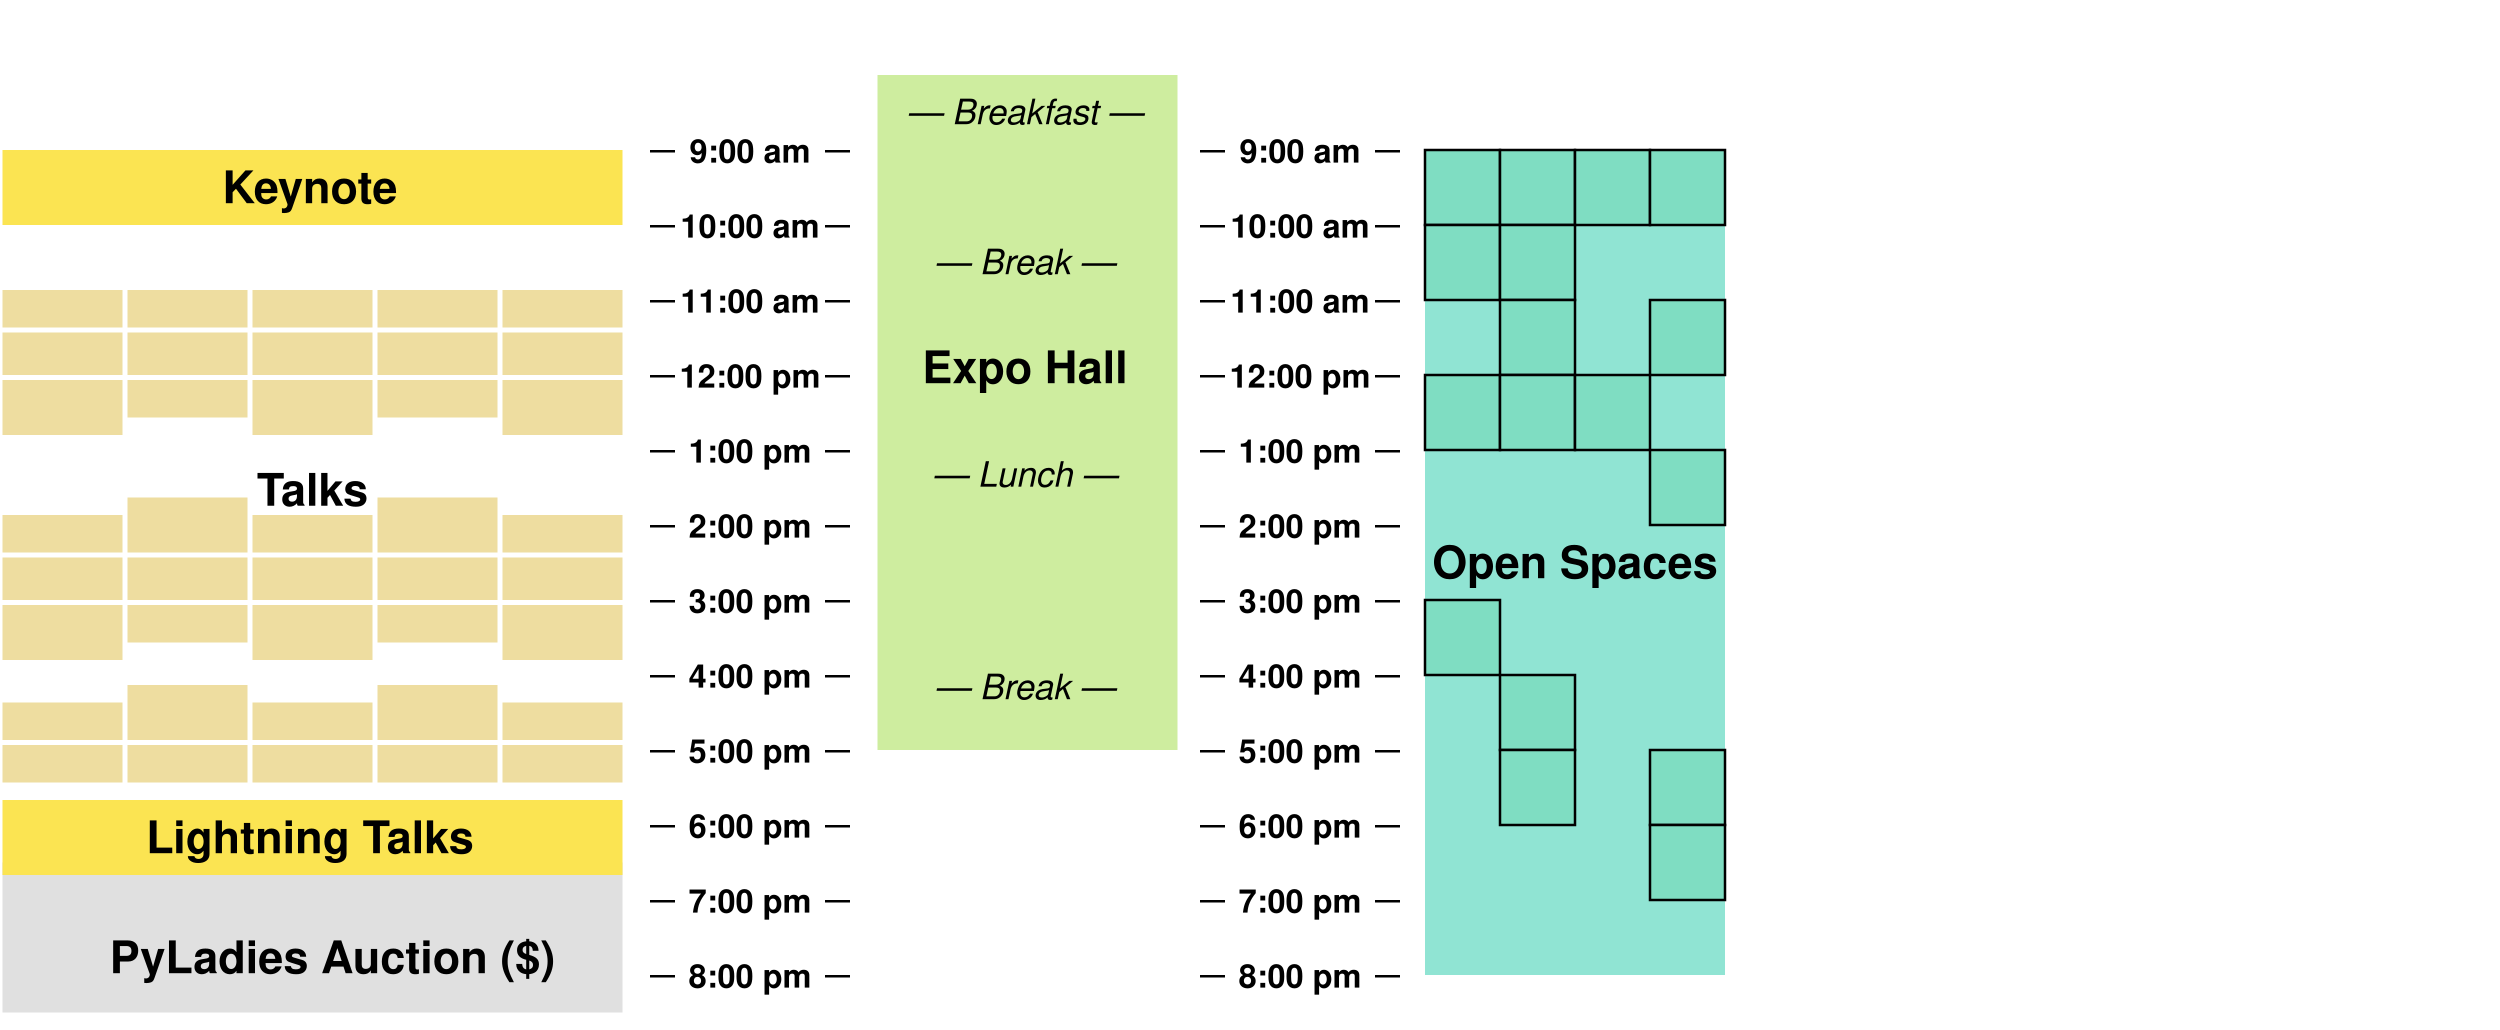
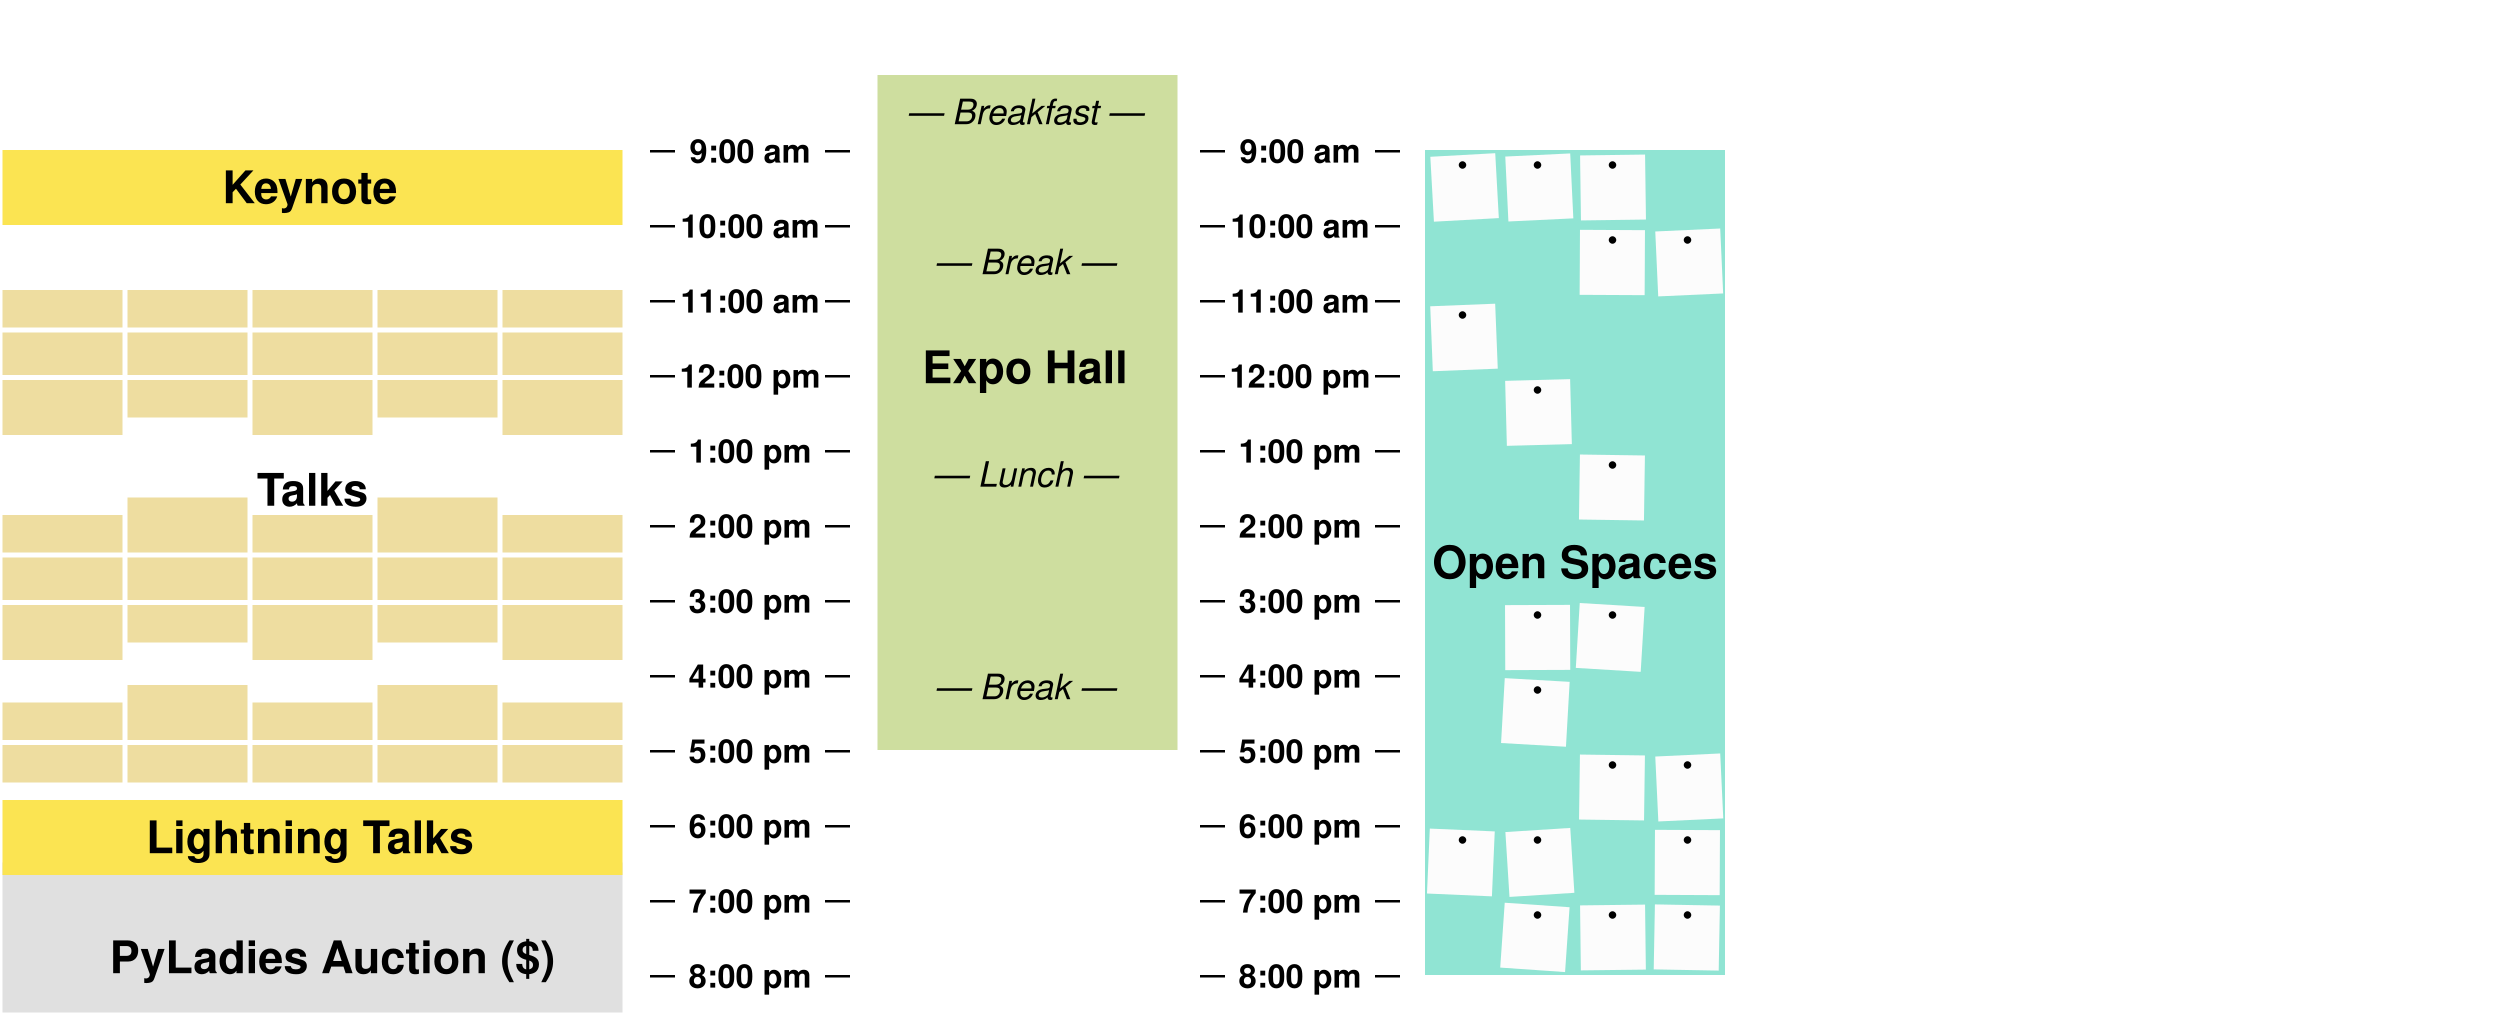
<svg xmlns="http://www.w3.org/2000/svg" xmlns:xlink="http://www.w3.org/1999/xlink" width="1000px" height="412px" viewBox="0 0 1000 412">
  <style type="text/css">
    path {
     stroke-width: 1px;
     stroke: black;
    }
    text {
     fill: black;
     stroke: none;
     text-anchor: middle;
     dominant-baseline: middle;
     font-family: Helvetica;
     font-size: 18px;
     font-weight: bold;
    }
    text.break {
     font-size: 14px;
     font-style: italic;
     font-weight: normal;
    }
    a:hover[target] text {text-decoration: underline}
    .reticle text {font-size: 13px}
    .open-spaces rect {fill: #90E4D3}
-     .open-space rect {stroke: black; fill: #7FDDC2}
+     .open-space rect {fill: #fcfcfc; stroke-width: 0}
    .tutorials rect, .talks rect {fill: #EEDDA0}
-     .workshops rect, .expo rect {fill: #CEED9F}
+     .workshops rect, .expo rect {fill: #CEDE9F}
    .plenary rect {fill: #FBE452}
    .summit rect {fill: #D1EE3D}
    .event rect {fill: #E0E0E0}
  </style>
  <g transform="translate(300, 60.5)" class="reticle">
    <path d="M -40 0 L -30 0 z  M 30 0 L 40 0 z" />
    <text x="0" y="0">
        9:00 am
      </text>
  </g>
  <g transform="translate(300, 90.5)" class="reticle">
    <path d="M -40 0 L -30 0 z  M 30 0 L 40 0 z" />
    <text x="0" y="0">
        10:00 am
      </text>
  </g>
  <g transform="translate(300, 120.5)" class="reticle">
    <path d="M -40 0 L -30 0 z  M 30 0 L 40 0 z" />
    <text x="0" y="0">
        11:00 am
      </text>
  </g>
  <g transform="translate(300, 150.5)" class="reticle">
    <path d="M -40 0 L -30 0 z  M 30 0 L 40 0 z" />
    <text x="0" y="0">
        12:00 pm
      </text>
  </g>
  <g transform="translate(300, 180.5)" class="reticle">
    <path d="M -40 0 L -30 0 z  M 30 0 L 40 0 z" />
    <text x="0" y="0">
        1:00 pm
      </text>
  </g>
  <g transform="translate(300, 210.5)" class="reticle">
    <path d="M -40 0 L -30 0 z  M 30 0 L 40 0 z" />
    <text x="0" y="0">
        2:00 pm
      </text>
  </g>
  <g transform="translate(300, 240.5)" class="reticle">
    <path d="M -40 0 L -30 0 z  M 30 0 L 40 0 z" />
    <text x="0" y="0">
        3:00 pm
      </text>
  </g>
  <g transform="translate(300, 270.5)" class="reticle">
    <path d="M -40 0 L -30 0 z  M 30 0 L 40 0 z" />
    <text x="0" y="0">
        4:00 pm
      </text>
  </g>
  <g transform="translate(300, 300.5)" class="reticle">
    <path d="M -40 0 L -30 0 z  M 30 0 L 40 0 z" />
    <text x="0" y="0">
        5:00 pm
      </text>
  </g>
  <g transform="translate(300, 330.5)" class="reticle">
    <path d="M -40 0 L -30 0 z  M 30 0 L 40 0 z" />
    <text x="0" y="0">
        6:00 pm
      </text>
  </g>
  <g transform="translate(300, 360.5)" class="reticle">
    <path d="M -40 0 L -30 0 z  M 30 0 L 40 0 z" />
    <text x="0" y="0">
        7:00 pm
      </text>
  </g>
  <g transform="translate(300, 390.5)" class="reticle">
    <path d="M -40 0 L -30 0 z  M 30 0 L 40 0 z" />
    <text x="0" y="0">
        8:00 pm
      </text>
  </g>
  <g transform="translate(520, 60.5)" class="reticle">
    <path d="M -40 0 L -30 0 z  M 30 0 L 40 0 z" />
    <text x="0" y="0">
        9:00 am
      </text>
  </g>
  <g transform="translate(520, 90.5)" class="reticle">
    <path d="M -40 0 L -30 0 z  M 30 0 L 40 0 z" />
    <text x="0" y="0">
        10:00 am
      </text>
  </g>
  <g transform="translate(520, 120.5)" class="reticle">
    <path d="M -40 0 L -30 0 z  M 30 0 L 40 0 z" />
    <text x="0" y="0">
        11:00 am
      </text>
  </g>
  <g transform="translate(520, 150.5)" class="reticle">
    <path d="M -40 0 L -30 0 z  M 30 0 L 40 0 z" />
    <text x="0" y="0">
        12:00 pm
      </text>
  </g>
  <g transform="translate(520, 180.5)" class="reticle">
    <path d="M -40 0 L -30 0 z  M 30 0 L 40 0 z" />
    <text x="0" y="0">
        1:00 pm
      </text>
  </g>
  <g transform="translate(520, 210.5)" class="reticle">
    <path d="M -40 0 L -30 0 z  M 30 0 L 40 0 z" />
    <text x="0" y="0">
        2:00 pm
      </text>
  </g>
  <g transform="translate(520, 240.5)" class="reticle">
    <path d="M -40 0 L -30 0 z  M 30 0 L 40 0 z" />
    <text x="0" y="0">
        3:00 pm
      </text>
  </g>
  <g transform="translate(520, 270.5)" class="reticle">
    <path d="M -40 0 L -30 0 z  M 30 0 L 40 0 z" />
    <text x="0" y="0">
        4:00 pm
      </text>
  </g>
  <g transform="translate(520, 300.5)" class="reticle">
    <path d="M -40 0 L -30 0 z  M 30 0 L 40 0 z" />
    <text x="0" y="0">
        5:00 pm
      </text>
  </g>
  <g transform="translate(520, 330.5)" class="reticle">
    <path d="M -40 0 L -30 0 z  M 30 0 L 40 0 z" />
    <text x="0" y="0">
        6:00 pm
      </text>
  </g>
  <g transform="translate(520, 360.5)" class="reticle">
    <path d="M -40 0 L -30 0 z  M 30 0 L 40 0 z" />
    <text x="0" y="0">
        7:00 pm
      </text>
  </g>
  <g transform="translate(520, 390.5)" class="reticle">
    <path d="M -40 0 L -30 0 z  M 30 0 L 40 0 z" />
    <text x="0" y="0">
        8:00 pm
      </text>
  </g>
  <a class="plenary">
    <rect x="1" width="248" y="60" height="30" />
    <text x="124" y="75">Keynote</text>
  </a>
  <a xlink:href="/2016/sponsors/charityauction/" target="_top" class="event">
    <rect x="1" width="248" y="345" height="60" />
    <text x="133" y="383">PyLadies Auction ($)</text>
  </a>
  <a xlink:href="/2016/events/open-spaces/" target="_top" class="open-spaces" transform="translate(570, 0)">
    <rect width="120" y="60" height="330" />
    <text x="60" y="225">Open Spaces</text>
    <g class="open-space">
-       <rect x="0" y="60" width="30" height="30" />
-       <rect x="30" y="60" width="30" height="30" />
-       <rect x="60" y="60" width="30" height="30" />
-       <rect x="90" y="60" width="30" height="30" />
-       <rect x="0" y="90" width="30" height="30" />
-       <rect x="30" y="90" width="30" height="30" />
-       <rect x="30" y="120" width="30" height="30" />
-       <rect x="90" y="120" width="30" height="30" />
-       <rect x="0" y="150" width="30" height="30" />
-       <rect x="30" y="150" width="30" height="30" />
-       <rect x="60" y="150" width="30" height="30" />
-       <rect x="90" y="180" width="30" height="30" />
-       <rect x="0" y="240" width="30" height="30" />
-       <rect x="30" y="270" width="30" height="30" />
-       <rect x="30" y="300" width="30" height="30" />
-       <rect x="90" y="300" width="30" height="30" />
-       <rect x="90" y="330" width="30" height="30" />
+       <rect x="2" y="62" width="26" height="26" transform="rotate(-3.174672 15.0 60)" />
+       <circle cx="15.0" cy="66" r="1.5" />
+       <rect x="32" y="62" width="26" height="26" transform="rotate(-2.760222 45.0 60)" />
+       <circle cx="45.0" cy="66" r="1.5" />
+       <rect x="62" y="62" width="26" height="26" transform="rotate(-0.7872719 75.0 60)" />
+       <circle cx="75.0" cy="66" r="1.5" />
+       <rect x="62" y="92" width="26" height="26" transform="rotate(0.2934401 75.0 90)" />
+       <circle cx="75.0" cy="96" r="1.5" />
+       <rect x="92" y="92" width="26" height="26" transform="rotate(-2.618684 105.0 90)" />
+       <circle cx="105.0" cy="96" r="1.5" />
+       <rect x="2" y="122" width="26" height="26" transform="rotate(-2.284797 15.0 120)" />
+       <circle cx="15.0" cy="126" r="1.5" />
+       <rect x="32" y="152" width="26" height="26" transform="rotate(-1.5212 45.0 150)" />
+       <circle cx="45.0" cy="156" r="1.5" />
+       <rect x="62" y="182" width="26" height="26" transform="rotate(0.8468151 75.0 180)" />
+       <circle cx="75.0" cy="186" r="1.5" />
+       <rect x="32" y="242" width="26" height="26" transform="rotate(-0.2112969 45.0 240)" />
+       <circle cx="45.0" cy="246" r="1.5" />
+       <rect x="62" y="242" width="26" height="26" transform="rotate(3.476707 75.0 240)" />
+       <circle cx="75.0" cy="246" r="1.5" />
+       <rect x="32" y="272" width="26" height="26" transform="rotate(3.270962 45.0 270)" />
+       <circle cx="45.0" cy="276" r="1.5" />
+       <rect x="62" y="302" width="26" height="26" transform="rotate(0.7912998 75.0 300)" />
+       <circle cx="75.0" cy="306" r="1.5" />
+       <rect x="92" y="302" width="26" height="26" transform="rotate(-2.709435 105.0 300)" />
+       <circle cx="105.0" cy="306" r="1.5" />
+       <rect x="2" y="332" width="26" height="26" transform="rotate(2.500739 15.0 330)" />
+       <circle cx="15.0" cy="336" r="1.5" />
+       <rect x="32" y="332" width="26" height="26" transform="rotate(-3.629424 45.0 330)" />
+       <circle cx="45.0" cy="336" r="1.5" />
+       <rect x="92" y="332" width="26" height="26" transform="rotate(0.2769744 105.0 330)" />
+       <circle cx="105.0" cy="336" r="1.5" />
+       <rect x="32" y="362" width="26" height="26" transform="rotate(3.978231 45.0 360)" />
+       <circle cx="45.0" cy="366" r="1.5" />
+       <rect x="62" y="362" width="26" height="26" transform="rotate(-0.6976427 75.0 360)" />
+       <circle cx="75.0" cy="366" r="1.5" />
+       <rect x="92" y="362" width="26" height="26" transform="rotate(1.06132 105.0 360)" />
+       <circle cx="105.0" cy="366" r="1.5" />
    </g>
  </a>
  <a class="plenary">
    <rect x="1" width="248" y="320" height="30" />
    <text x="124" y="335">Lightning Talks</text>
  </a>
  <a xlink:href="/2016/schedule/talks/" target="_top" class="talks">
    <rect x="1" width="48" y="116" height="15" />
    <rect x="1" width="48" y="133" height="17" />
    <rect x="1" width="48" y="152" height="22" />
    <rect x="1" width="48" y="206" height="15" />
    <rect x="1" width="48" y="223" height="17" />
    <rect x="1" width="48" y="242" height="22" />
    <rect x="1" width="48" y="281" height="15" />
    <rect x="1" width="48" y="298" height="15" />
    <rect x="51" width="48" y="116" height="15" />
    <rect x="51" width="48" y="133" height="17" />
    <rect x="51" width="48" y="152" height="15" />
    <rect x="51" width="48" y="199" height="22" />
    <rect x="51" width="48" y="223" height="17" />
    <rect x="51" width="48" y="242" height="15" />
    <rect x="51" width="48" y="274" height="22" />
    <rect x="51" width="48" y="298" height="15" />
    <rect x="101" width="48" y="116" height="15" />
    <rect x="101" width="48" y="133" height="17" />
    <rect x="101" width="48" y="152" height="22" />
    <rect x="101" width="48" y="206" height="15" />
    <rect x="101" width="48" y="223" height="17" />
    <rect x="101" width="48" y="242" height="22" />
    <rect x="101" width="48" y="281" height="15" />
    <rect x="101" width="48" y="298" height="15" />
    <rect x="151" width="48" y="116" height="15" />
    <rect x="151" width="48" y="133" height="17" />
    <rect x="151" width="48" y="152" height="15" />
    <rect x="151" width="48" y="199" height="22" />
    <rect x="151" width="48" y="223" height="17" />
    <rect x="151" width="48" y="242" height="15" />
    <rect x="151" width="48" y="274" height="22" />
    <rect x="151" width="48" y="298" height="15" />
    <rect x="201" width="48" y="116" height="15" />
    <rect x="201" width="48" y="133" height="17" />
    <rect x="201" width="48" y="152" height="22" />
    <rect x="201" width="48" y="206" height="15" />
    <rect x="201" width="48" y="223" height="17" />
    <rect x="201" width="48" y="242" height="22" />
    <rect x="201" width="48" y="281" height="15" />
    <rect x="201" width="48" y="298" height="15" />
    <text x="125" y="196">Talks</text>
  </a>
  <a xlink:href="/2016/sponsors/exhibitfloor/" target="_top" class="expo" transform="translate(350, 0)">
    <rect x="1" width="120" y="30" height="270" />
    <text x="60" y="147">Expo Hall</text>
    <text x="60" y="45" class="break">— Breakfast —</text>
    <text x="60" y="105" class="break">— Break —</text>
    <text x="60" y="190" class="break">— Lunch —</text>
    <text x="60" y="275" class="break">— Break —</text>
  </a>
</svg>
